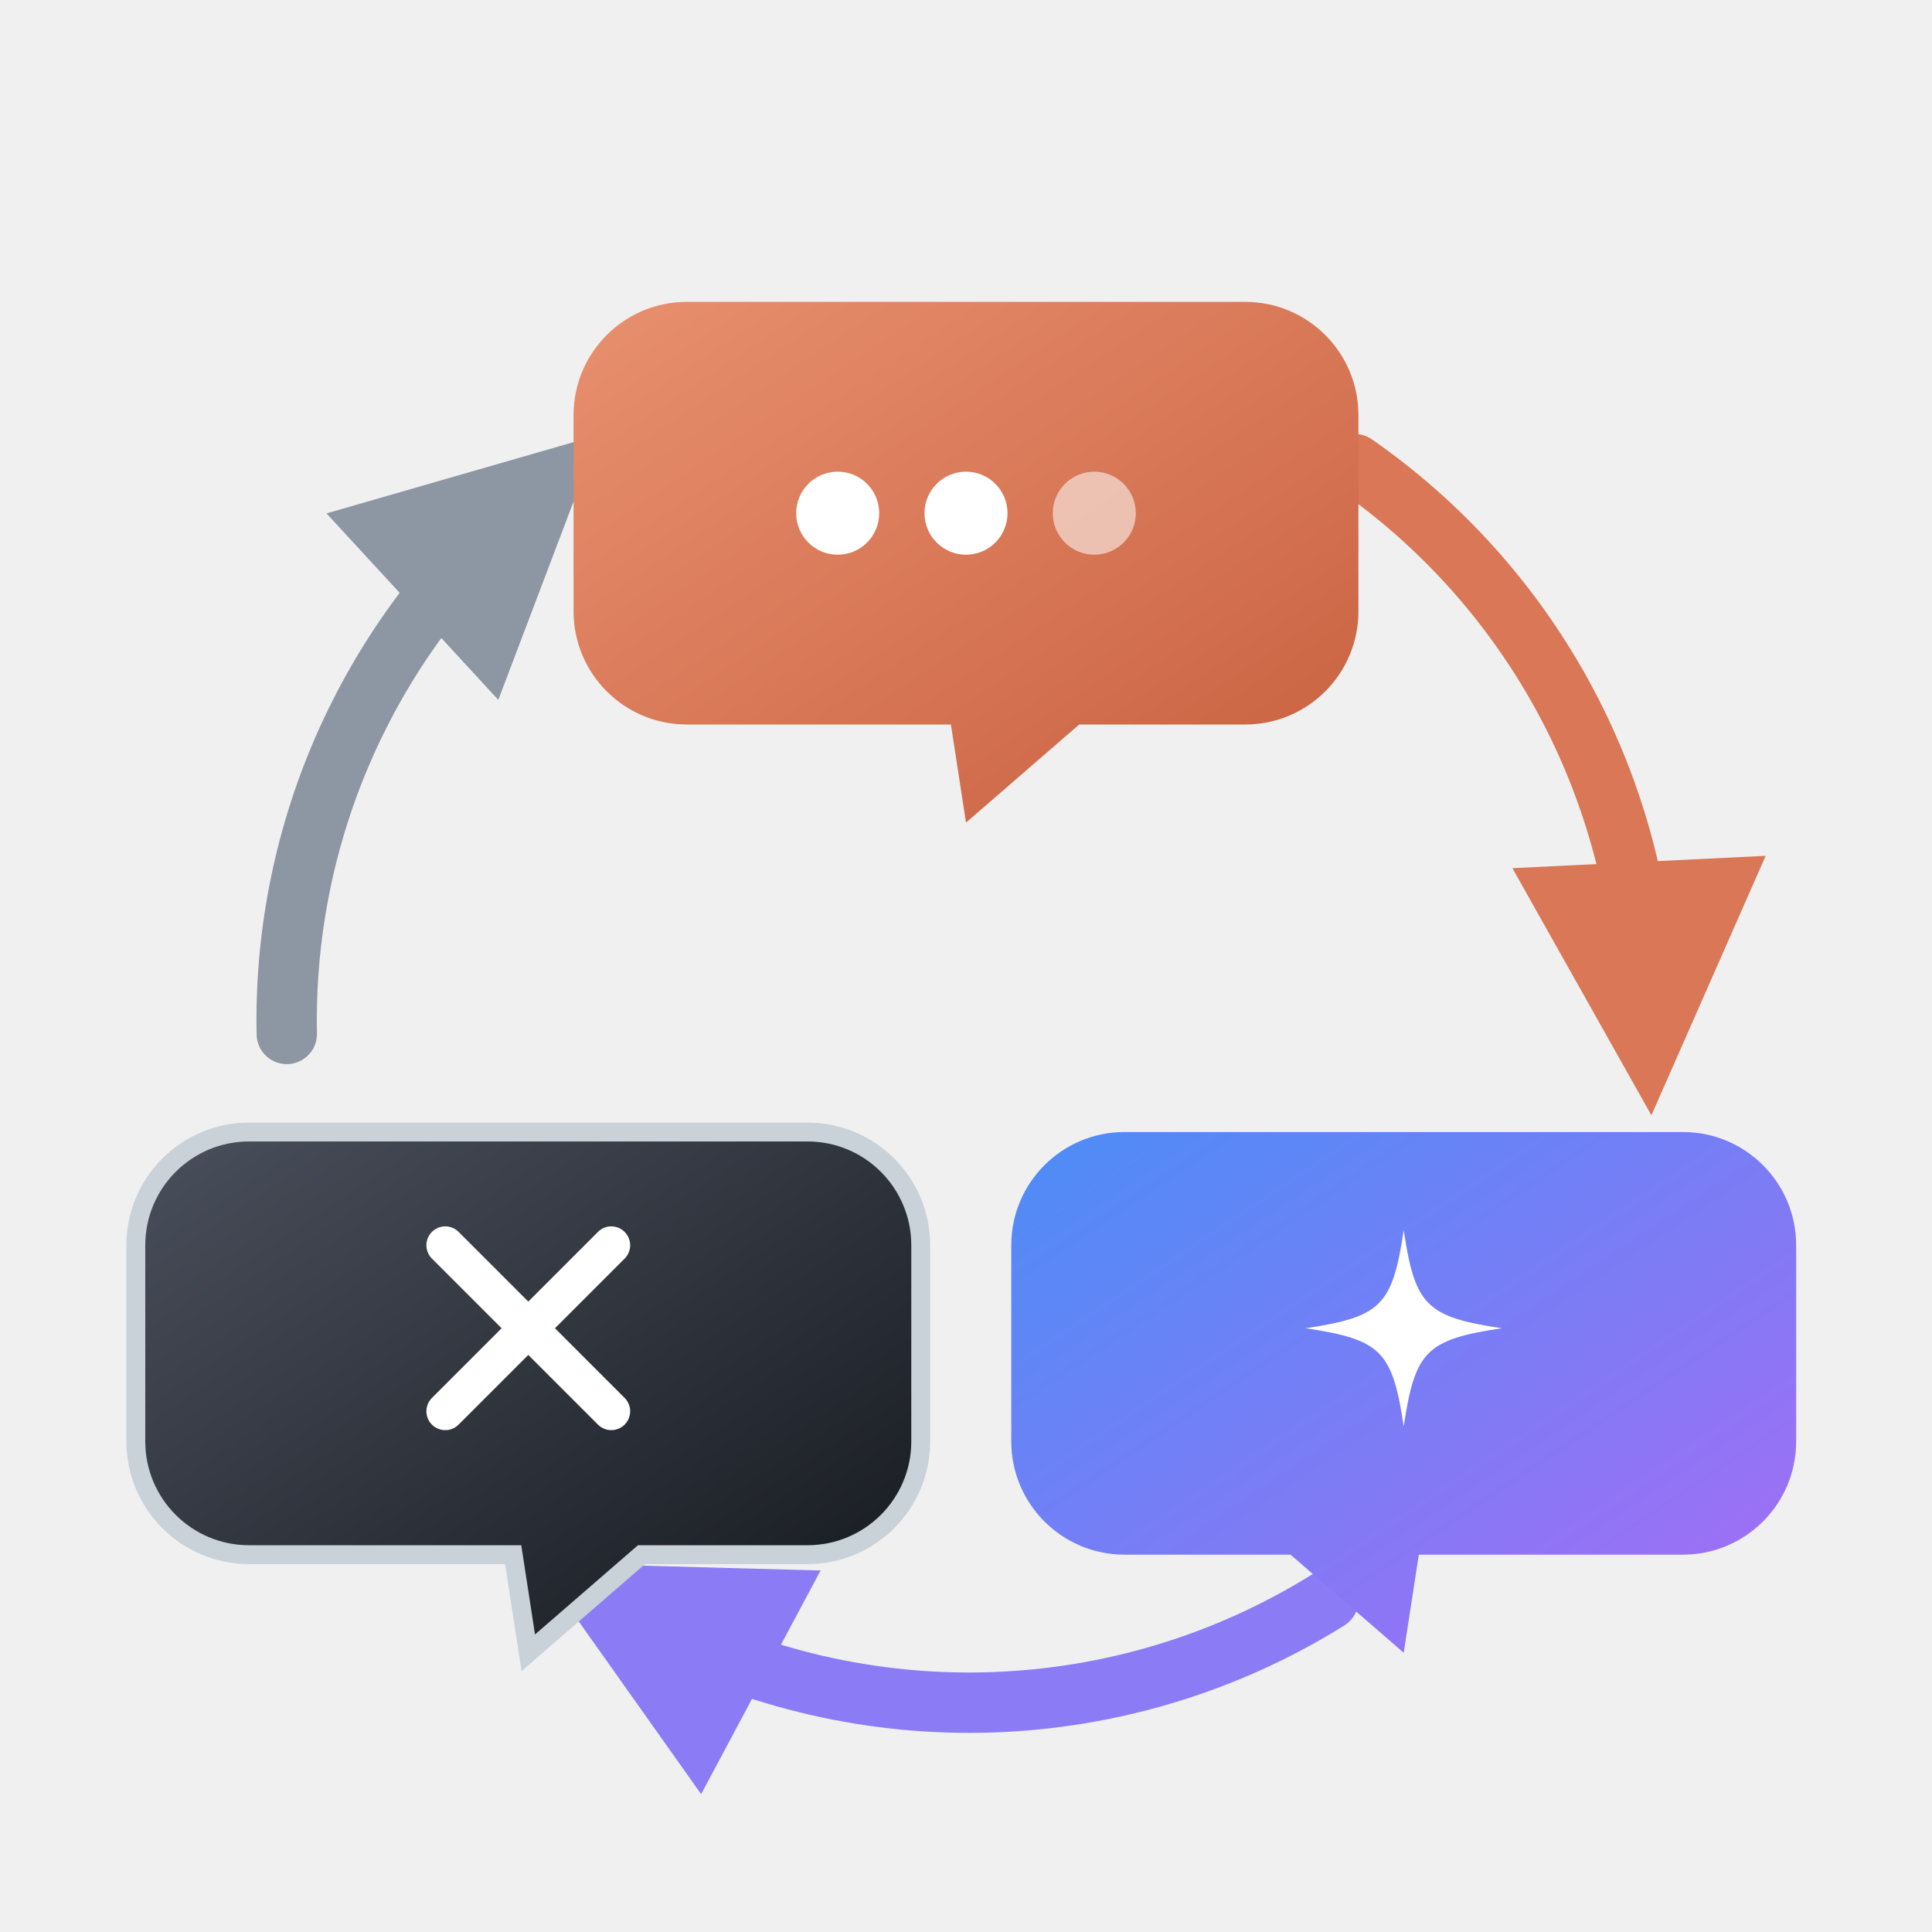
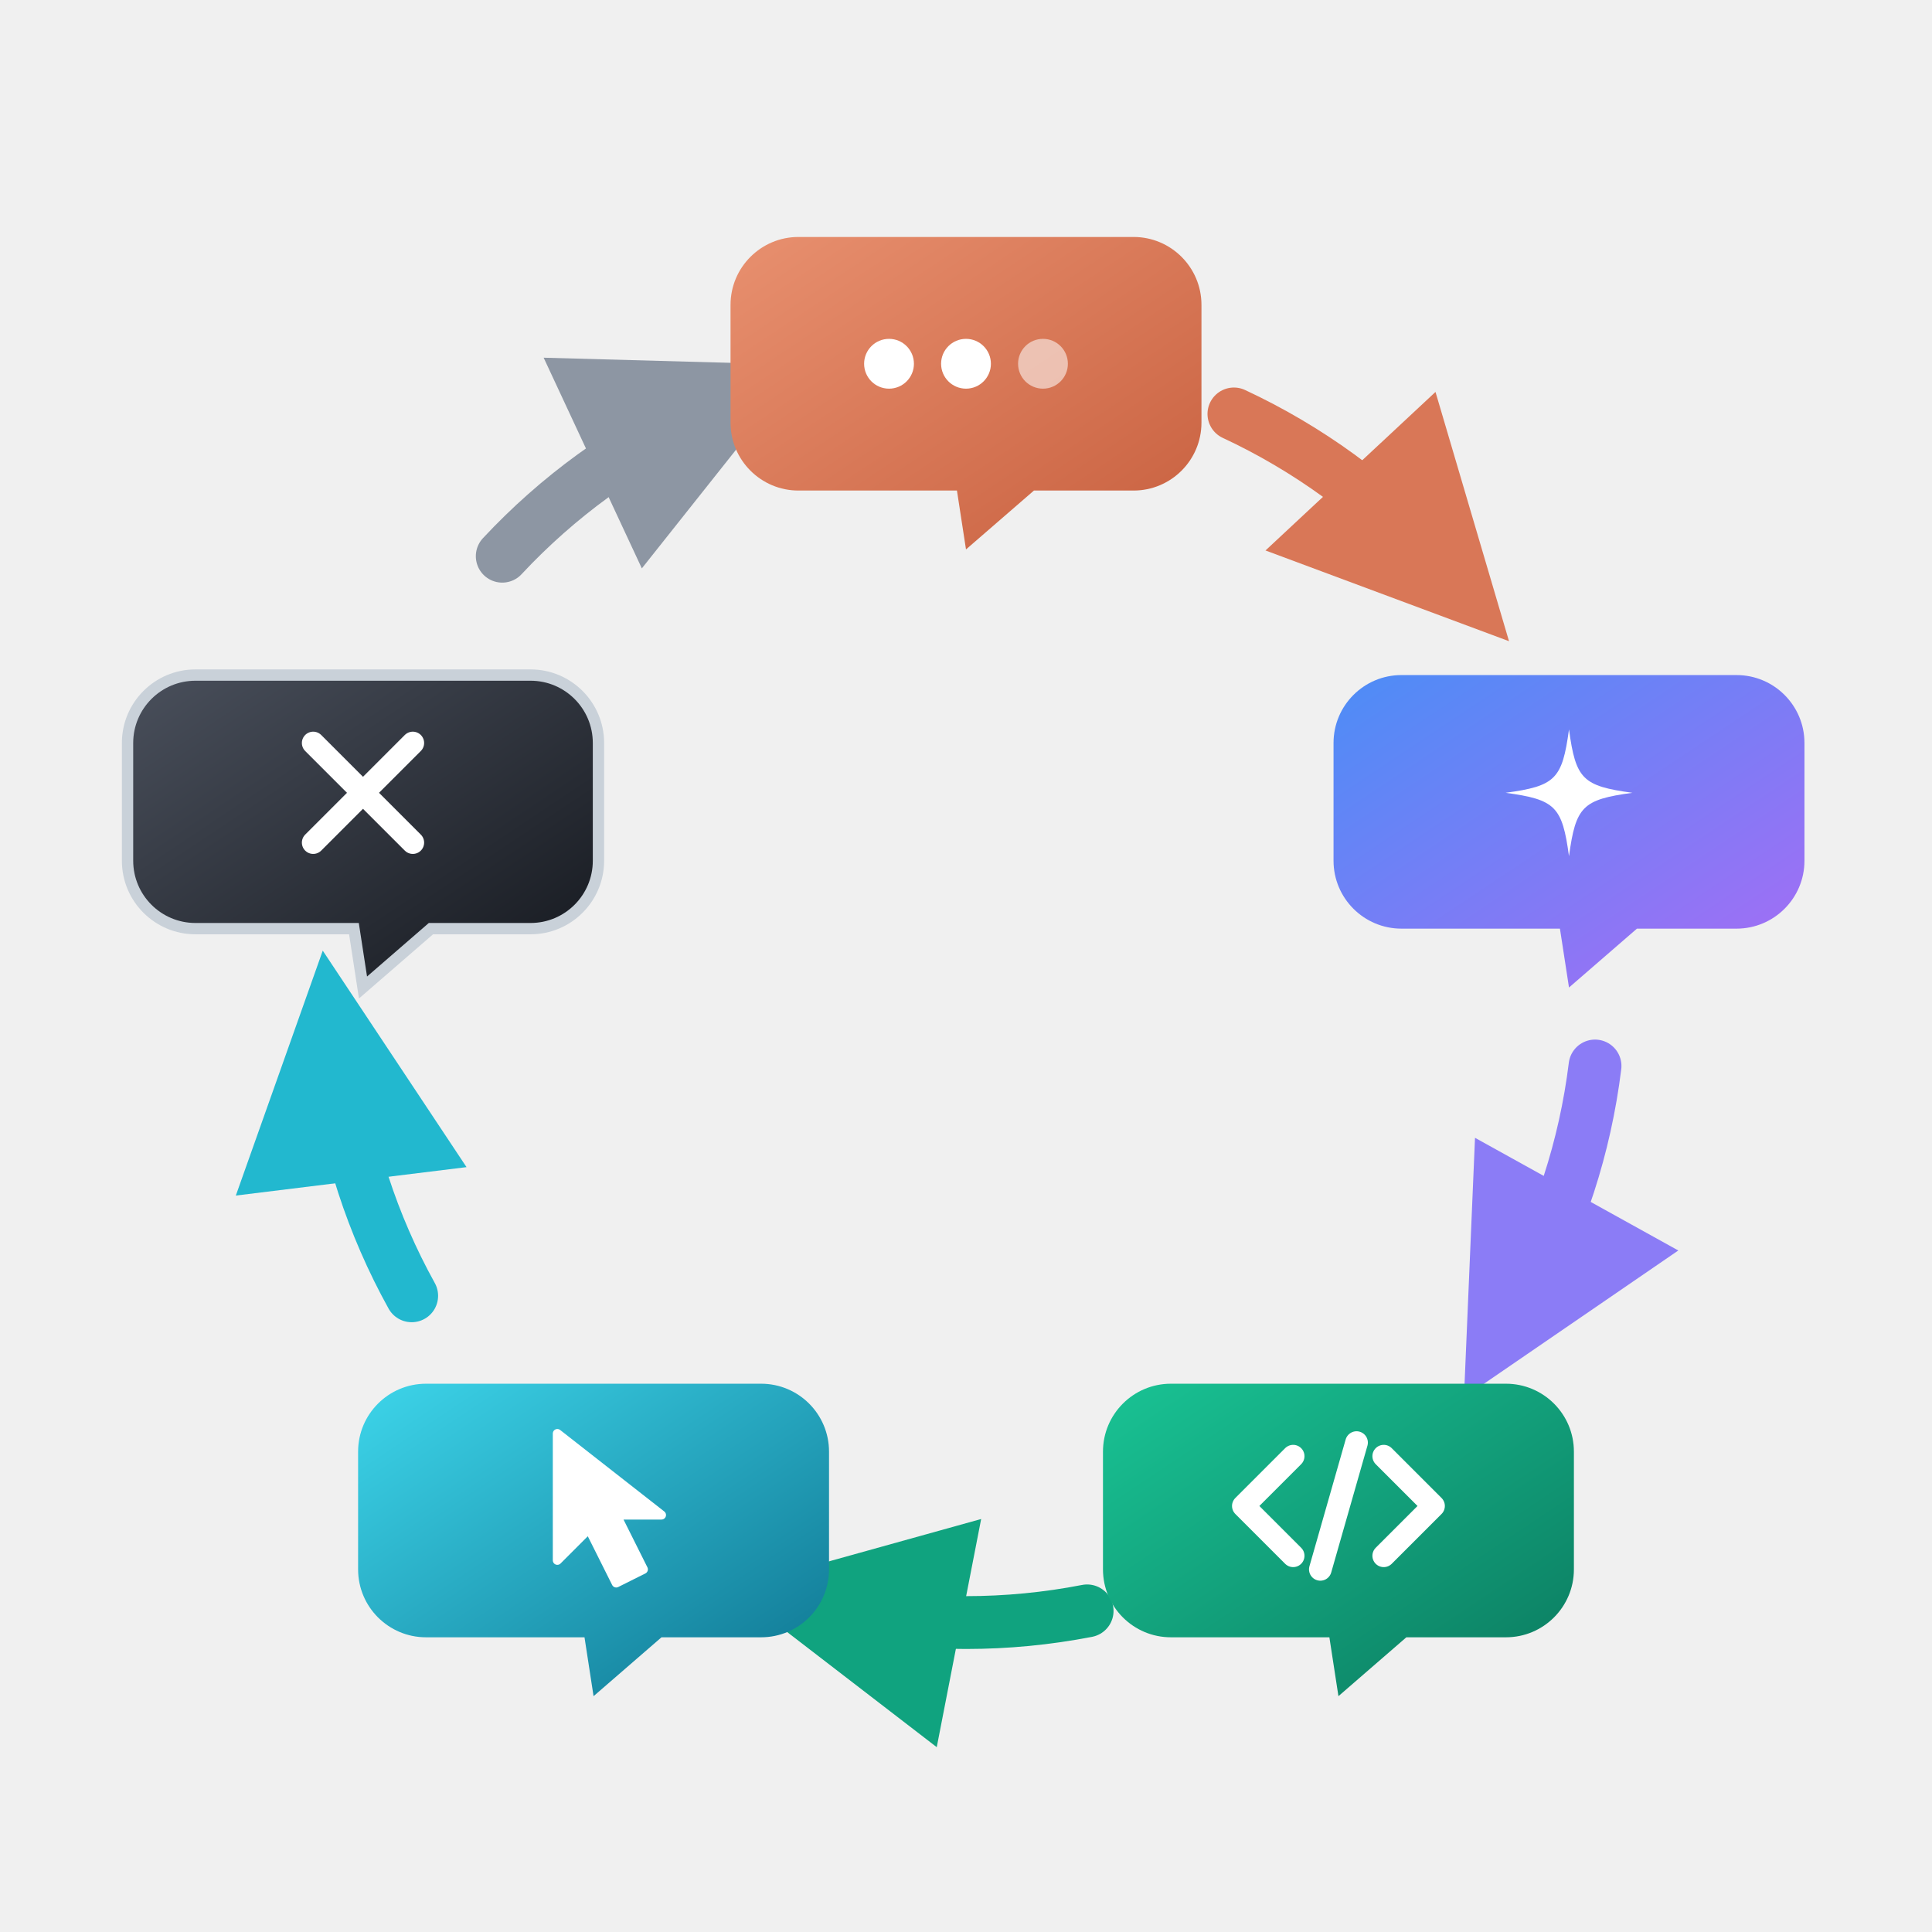
- <svg xmlns="http://www.w3.org/2000/svg" viewBox="0 0 512 512" width="512" height="512" role="img" aria-labelledby="t">
-   <defs>
-     <linearGradient id="gem" x1="0" y1="0" x2="1" y2="1">
-       <stop offset="0" stop-color="#4C8DF6" />
-       <stop offset="1" stop-color="#A86CF5" />
-     </linearGradient>
-     <linearGradient id="cla" x1="0" y1="0" x2="1" y2="1">
-       <stop offset="0" stop-color="#E8906F" />
-       <stop offset="1" stop-color="#C8603F" />
-     </linearGradient>
-     <linearGradient id="grk" x1="0" y1="0" x2="1" y2="1">
-       <stop offset="0" stop-color="#4A505C" />
-       <stop offset="1" stop-color="#14171D" />
-     </linearGradient>
-     <marker id="aC" viewBox="0 0 10 10" refX="5" refY="5" markerWidth="4.2" markerHeight="4.2" orient="auto-start-reverse">
-       <path d="M0 0 L10 5 L0 10 z" fill="#D97757" />
-     </marker>
-     <marker id="aG" viewBox="0 0 10 10" refX="5" refY="5" markerWidth="4.2" markerHeight="4.2" orient="auto-start-reverse">
-       <path d="M0 0 L10 5 L0 10 z" fill="#8B7CF6" />
-     </marker>
-     <marker id="aK" viewBox="0 0 10 10" refX="5" refY="5" markerWidth="4.2" markerHeight="4.2" orient="auto-start-reverse">
-       <path d="M0 0 L10 5 L0 10 z" fill="#8D96A3" />
-     </marker>
-   </defs>
-   <g fill="none" stroke-width="16" stroke-linecap="round">
-     <path d="M359 123 A180 180 0 0 1 436 262" stroke="#D97757" marker-end="url(#aC)" />
-     <path d="M352 424 A180 180 0 0 1 172 430" stroke="#8B7CF6" marker-end="url(#aG)" />
-     <path d="M76 274 A180 180 0 0 1 134 138" stroke="#8D96A3" marker-end="url(#aK)" />
-   </g>
-   <g transform="translate(256 132)">
-     <path d="M-74 -52 h148 a30 30 0 0 1 30 30 v52 a30 30 0 0 1 -30 30 h-44 l-30 26 l-4 -26 h-70 a30 30 0 0 1 -30 -30 v-52 a30 30 0 0 1 30 -30 z" fill="url(#cla)" />
-     <circle cx="-34" cy="4" r="11" fill="#fff" />
-     <circle cx="0" cy="4" r="11" fill="#fff" />
-     <circle cx="34" cy="4" r="11" fill="#fff" opacity=".55" />
-   </g>
-   <g transform="translate(372 352)">
-     <path d="M-74 -52 h148 a30 30 0 0 1 30 30 v52 a30 30 0 0 1 -30 30 h-70 l-4 26 l-30 -26 h-44 a30 30 0 0 1 -30 -30 v-52 a30 30 0 0 1 30 -30 z" fill="url(#gem)" />
-     <path d="M0 -26 C3 -6 6 -3 26 0 C6 3 3 6 0 26 C-3 6 -6 3 -26 0 C-6 -3 -3 -6 0 -26 z" fill="#fff" />
-   </g>
-   <g transform="translate(140 352)">
-     <path d="M-74 -52 h148 a30 30 0 0 1 30 30 v52 a30 30 0 0 1 -30 30 h-44 l-30 26 l-4 -26 h-70 a30 30 0 0 1 -30 -30 v-52 a30 30 0 0 1 30 -30 z" fill="url(#grk)" stroke="#C9D1D9" stroke-width="5" />
-     <path d="M-22 -22 L22 22 M22 -22 L-22 22" stroke="#fff" stroke-width="10" stroke-linecap="round" />
-   </g>
+ <svg xmlns="http://www.w3.org/2000/svg" viewBox="0 0 512 512" width="512" height="512" role="img" aria-label="TagTeam">
+   <svg x="0" y="0" width="512" height="512" viewBox="0 0 512 512">
+     <defs>
+       <linearGradient id="cla" x1="0" y1="0" x2="1" y2="1">
+         <stop offset="0" stop-color="#E8906F" />
+         <stop offset="1" stop-color="#C8603F" />
+       </linearGradient>
+       <marker id="acla" viewBox="0 0 10 10" refX="5" refY="5" markerWidth="4.4" markerHeight="4.4" orient="auto-start-reverse">
+         <path d="M0 0 L10 5 L0 10 z" fill="#D97757" />
+       </marker>
+       <linearGradient id="gem" x1="0" y1="0" x2="1" y2="1">
+         <stop offset="0" stop-color="#4C8DF6" />
+         <stop offset="1" stop-color="#A86CF5" />
+       </linearGradient>
+       <marker id="agem" viewBox="0 0 10 10" refX="5" refY="5" markerWidth="4.4" markerHeight="4.4" orient="auto-start-reverse">
+         <path d="M0 0 L10 5 L0 10 z" fill="#8B7CF6" />
+       </marker>
+       <linearGradient id="cdx" x1="0" y1="0" x2="1" y2="1">
+         <stop offset="0" stop-color="#19C394" />
+         <stop offset="1" stop-color="#0B7A5F" />
+       </linearGradient>
+       <marker id="acdx" viewBox="0 0 10 10" refX="5" refY="5" markerWidth="4.4" markerHeight="4.4" orient="auto-start-reverse">
+         <path d="M0 0 L10 5 L0 10 z" fill="#10A37F" />
+       </marker>
+       <linearGradient id="cur" x1="0" y1="0" x2="1" y2="1">
+         <stop offset="0" stop-color="#3DD5EA" />
+         <stop offset="1" stop-color="#0E7490" />
+       </linearGradient>
+       <marker id="acur" viewBox="0 0 10 10" refX="5" refY="5" markerWidth="4.4" markerHeight="4.4" orient="auto-start-reverse">
+         <path d="M0 0 L10 5 L0 10 z" fill="#22B8CF" />
+       </marker>
+       <linearGradient id="grk" x1="0" y1="0" x2="1" y2="1">
+         <stop offset="0" stop-color="#4A505C" />
+         <stop offset="1" stop-color="#14171D" />
+       </linearGradient>
+       <marker id="agrk" viewBox="0 0 10 10" refX="5" refY="5" markerWidth="4.4" markerHeight="4.4" orient="auto-start-reverse">
+         <path d="M0 0 L10 5 L0 10 z" fill="#8D96A3" />
+       </marker>
+     </defs>
+     <g fill="none" stroke-width="14" stroke-linecap="round">
+       <path d="M327.0 109.7 A168 168 0 0 1 378.9 147.4" stroke="#D97757" marker-end="url(#acla)" />
+       <path d="M422.7 282.5 A168 168 0 0 1 402.9 343.4" stroke="#8B7CF6" marker-end="url(#agem)" />
+       <path d="M288.1 426.9 A168 168 0 0 1 223.9 426.9" stroke="#10A37F" marker-end="url(#acdx)" />
+       <path d="M109.1 343.4 A168 168 0 0 1 89.3 282.5" stroke="#22B8CF" marker-end="url(#acur)" />
+       <path d="M133.1 147.4 A168 168 0 0 1 185.0 109.7" stroke="#8D96A3" marker-end="url(#agrk)" />
+     </g>
+     <g transform="translate(256.0 94.0) scale(0.6)">
+       <path d="M-74 -52 h148 a30 30 0 0 1 30 30 v52 a30 30 0 0 1 -30 30 h-44 l-30 26 l-4 -26 h-70 a30 30 0 0 1 -30 -30 v-52 a30 30 0 0 1 30 -30 z" fill="url(#cla)" />
+       <circle cx="-34" cy="4" r="11" fill="#fff" />
+       <circle cx="0" cy="4" r="11" fill="#fff" />
+       <circle cx="34" cy="4" r="11" fill="#fff" opacity=".55" />
+     </g>
+     <g transform="translate(415.8 210.1) scale(0.6)">
+       <path d="M-74 -52 h148 a30 30 0 0 1 30 30 v52 a30 30 0 0 1 -30 30 h-44 l-30 26 l-4 -26 h-70 a30 30 0 0 1 -30 -30 v-52 a30 30 0 0 1 30 -30 z" fill="url(#gem)" />
+       <path d="M0 -28 C3 -6 6 -3 28 0 C6 3 3 6 0 28 C-3 6 -6 3 -28 0 C-6 -3 -3 -6 0 -28 z" fill="#fff" />
+     </g>
+     <g transform="translate(354.7 397.9) scale(0.6)">
+       <path d="M-74 -52 h148 a30 30 0 0 1 30 30 v52 a30 30 0 0 1 -30 30 h-44 l-30 26 l-4 -26 h-70 a30 30 0 0 1 -30 -30 v-52 a30 30 0 0 1 30 -30 z" fill="url(#cdx)" />
+       <path d="M-20 -20 L-42 2 L-20 24 M20 -20 L42 2 L20 24 M8 -26 L-8 30" fill="none" stroke="#fff" stroke-width="10" stroke-linecap="round" stroke-linejoin="round" />
+     </g>
+     <g transform="translate(157.3 397.9) scale(0.6)">
+       <path d="M-74 -52 h148 a30 30 0 0 1 30 30 v52 a30 30 0 0 1 -30 30 h-44 l-30 26 l-4 -26 h-70 a30 30 0 0 1 -30 -30 v-52 a30 30 0 0 1 30 -30 z" fill="url(#cur)" />
+       <path d="M-16 -30 L-16 26 L-2 12 L10 36 L22 30 L10 6 L30 6 z" fill="#fff" stroke="#fff" stroke-width="4" stroke-linejoin="round" />
+     </g>
+     <g transform="translate(96.2 210.1) scale(0.6)">
+       <path d="M-74 -52 h148 a30 30 0 0 1 30 30 v52 a30 30 0 0 1 -30 30 h-44 l-30 26 l-4 -26 h-70 a30 30 0 0 1 -30 -30 v-52 a30 30 0 0 1 30 -30 z" fill="url(#grk)" stroke="#C9D1D9" stroke-width="5" />
+       <path d="M-22 -22 L22 22 M22 -22 L-22 22" stroke="#fff" stroke-width="10" stroke-linecap="round" />
+     </g>
+   </svg>
</svg>
